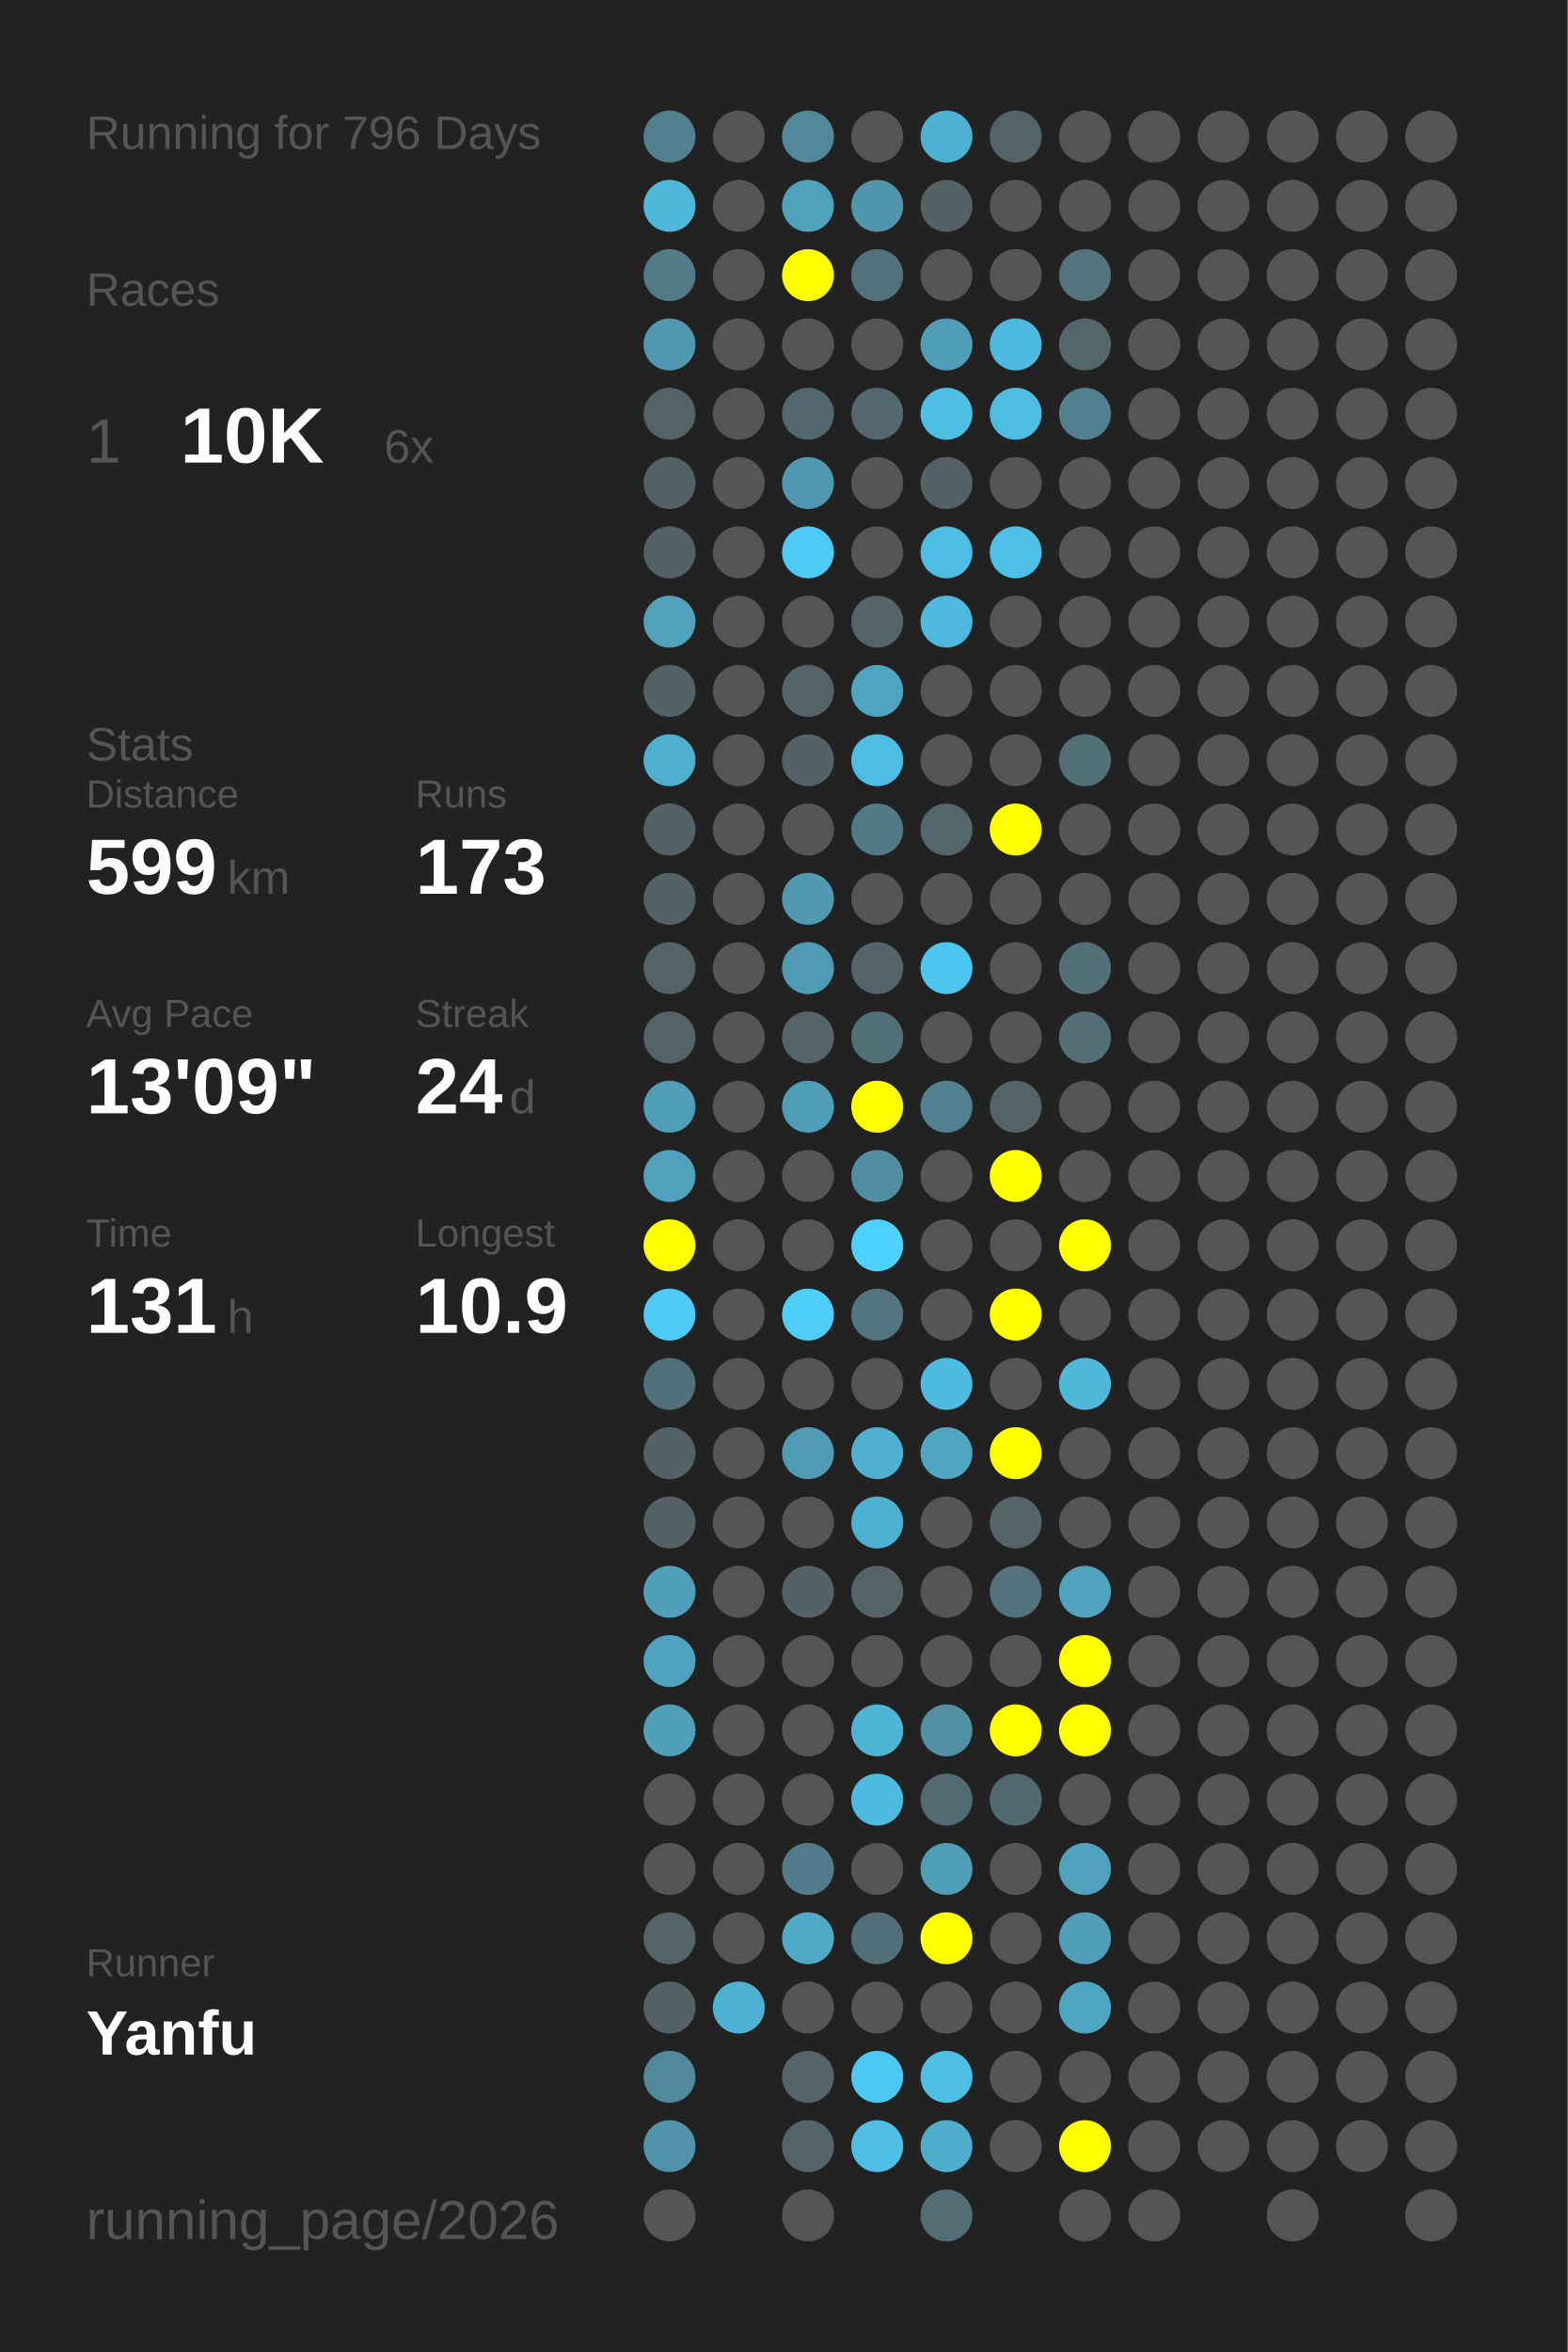
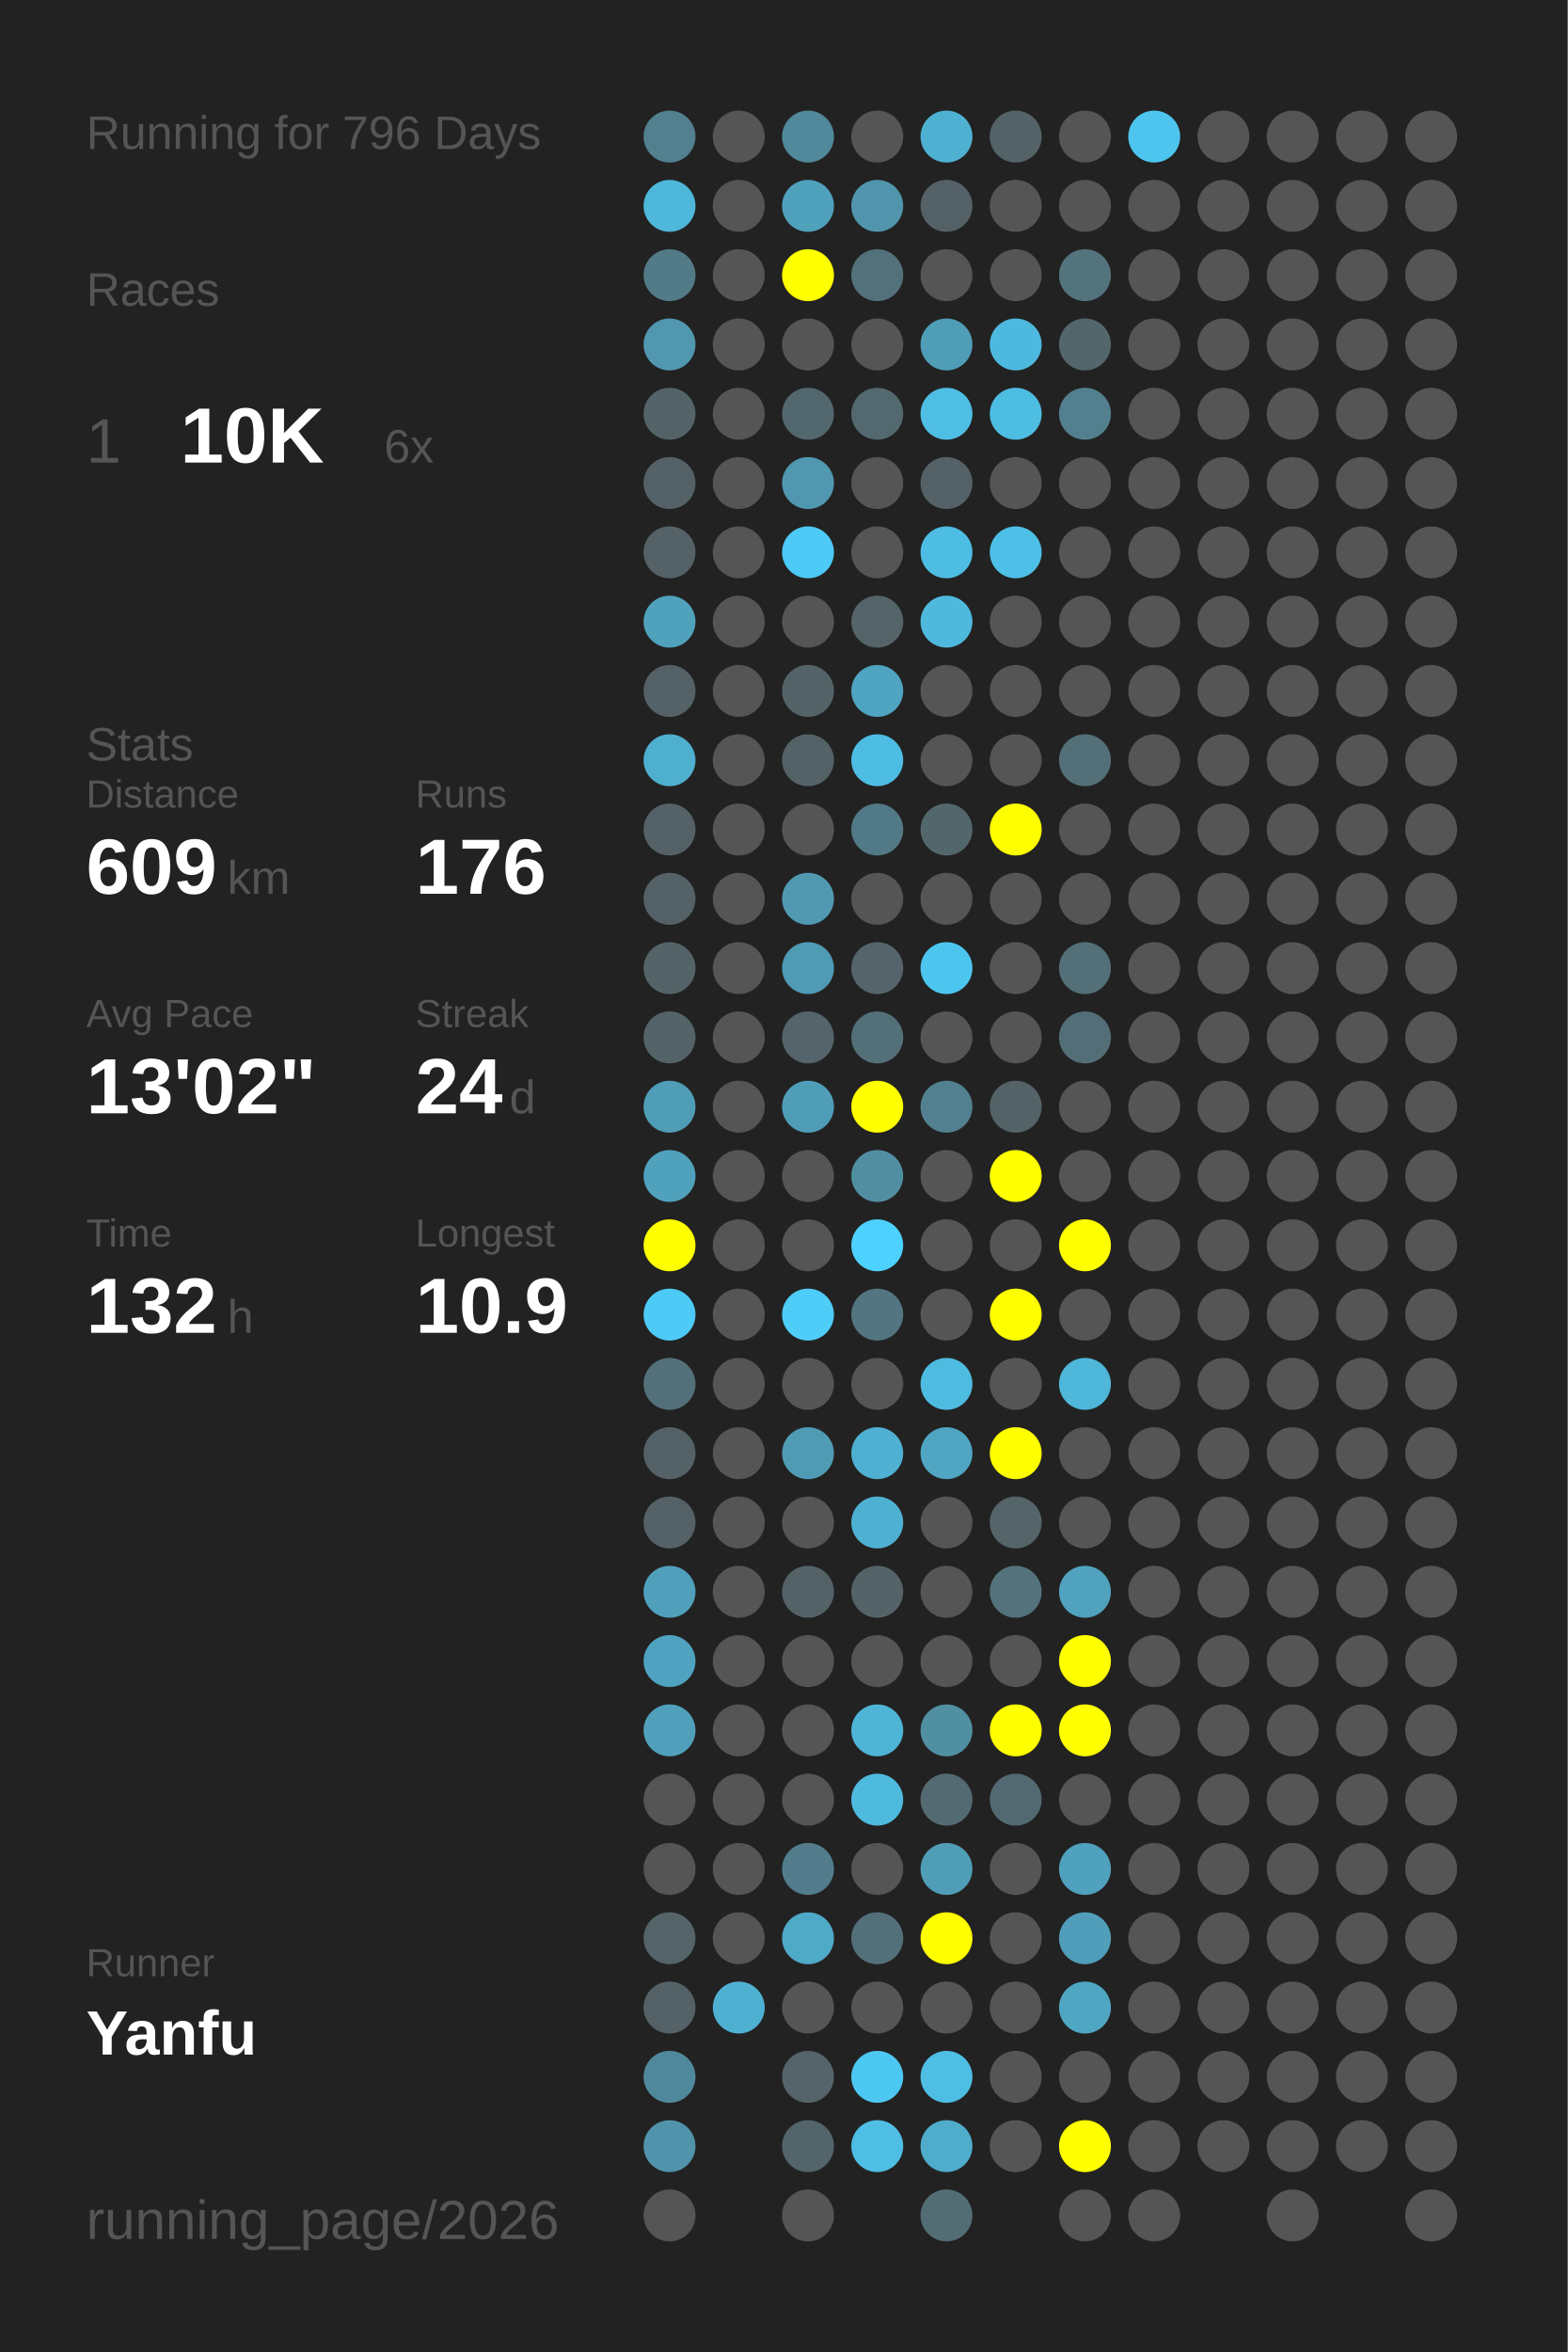
<svg xmlns="http://www.w3.org/2000/svg" baseProfile="full" height="300mm" version="1.1" viewBox="0,0,200,300" width="200mm">
  <defs />
  <rect fill="#222222" height="300" width="200" x="0" y="0" />
  <text fill="#555555" style="font-size:6px; font-family:Arial;" x="11" y="19">Running for 796 Days</text>
  <text fill="#555555" style="font-size:6px; font-family:Arial;" x="11" y="39">Races</text>
  <text fill="#555555" style="font-size:8px; font-family:Arial;" x="11" y="59">1</text>
  <text fill="#FFFFFF" style="font-size:10px; font-family:Arial; font-weight:bold;" x="23" y="59">10K</text>
  <text fill="#555555" style="font-size:6px; font-family:Arial;" x="49" y="59">6x</text>
  <text fill="#555555" style="font-size:6px; font-family:Arial;" x="11" y="97">Stats</text>
  <text fill="#555555" style="font-size:5px; font-family:Arial;" x="11" y="103">Distance</text>
-   <text fill="#FFFFFF" style="font-size:10px; font-family:Arial; font-weight:bold;" x="11" y="114">599</text>
+   <text fill="#FFFFFF" style="font-size:10px; font-family:Arial; font-weight:bold;" x="11" y="114">609</text>
  <text fill="#555555" style="font-size:6px; font-family:Arial;" x="29" y="114">km</text>
  <text fill="#555555" style="font-size:5px; font-family:Arial;" x="53" y="103">Runs</text>
-   <text fill="#FFFFFF" style="font-size:10px; font-family:Arial; font-weight:bold;" x="53" y="114">173</text>
+   <text fill="#FFFFFF" style="font-size:10px; font-family:Arial; font-weight:bold;" x="53" y="114">176</text>
  <text fill="#555555" style="font-size:5px; font-family:Arial;" x="11" y="131">Avg Pace</text>
-   <text fill="#FFFFFF" style="font-size:10px; font-family:Arial; font-weight:bold;" x="11" y="142">13'09"</text>
+   <text fill="#FFFFFF" style="font-size:10px; font-family:Arial; font-weight:bold;" x="11" y="142">13'02"</text>
  <text fill="#555555" style="font-size:5px; font-family:Arial;" x="53" y="131">Streak</text>
  <text fill="#FFFFFF" style="font-size:10px; font-family:Arial; font-weight:bold;" x="53" y="142">24</text>
  <text fill="#555555" style="font-size:6px; font-family:Arial;" x="65" y="142">d</text>
  <text fill="#555555" style="font-size:5px; font-family:Arial;" x="11" y="159">Time</text>
-   <text fill="#FFFFFF" style="font-size:10px; font-family:Arial; font-weight:bold;" x="11" y="170">131</text>
+   <text fill="#FFFFFF" style="font-size:10px; font-family:Arial; font-weight:bold;" x="11" y="170">132</text>
  <text fill="#555555" style="font-size:6px; font-family:Arial;" x="29" y="170">h</text>
  <text fill="#555555" style="font-size:5px; font-family:Arial;" x="53" y="159">Longest</text>
  <text fill="#FFFFFF" style="font-size:10px; font-family:Arial; font-weight:bold;" x="53" y="170">10.9</text>
  <text fill="#555555" style="font-size:5px; font-family:Arial;" x="11" y="252.065">Runner</text>
  <text fill="#FFFFFF" style="font-size:8px; font-family:Arial; font-weight:bold;" x="11" y="262.065">Yanfu</text>
  <text fill="#555555" style="font-size:7px; font-family:Arial;" x="11" y="285.581">running_page/2026</text>
  <circle cx="85.417" cy="17.419" fill="#52808f" r="3.312" />
  <circle cx="85.417" cy="26.258" fill="#4eb7da" r="3.312" />
  <circle cx="85.417" cy="35.097" fill="#527a87" r="3.312" />
  <circle cx="85.417" cy="43.935" fill="#5097af" r="3.312" />
  <circle cx="85.417" cy="52.774" fill="#546368" r="3.312" />
  <circle cx="85.417" cy="61.613" fill="#546267" r="3.312" />
  <circle cx="85.417" cy="70.452" fill="#546267" r="3.312" />
  <circle cx="85.417" cy="79.29" fill="#50a1bc" r="3.312" />
  <circle cx="85.417" cy="88.129" fill="#546267" r="3.312" />
  <circle cx="85.417" cy="96.968" fill="#4fafcf" r="3.312" />
  <circle cx="85.417" cy="105.806" fill="#546267" r="3.312" />
  <circle cx="85.417" cy="114.645" fill="#546267" r="3.312" />
  <circle cx="85.417" cy="123.484" fill="#546368" r="3.312" />
  <circle cx="85.417" cy="132.323" fill="#546368" r="3.312" />
  <circle cx="85.417" cy="141.161" fill="#509db7" r="3.312" />
  <circle cx="85.417" cy="150" fill="#50a1bc" r="3.312" />
  <circle cx="85.417" cy="158.839" fill="#FFFF00" r="3.312" />
  <circle cx="85.417" cy="167.677" fill="#4dcbf6" r="3.312" />
  <circle cx="85.417" cy="176.516" fill="#53707a" r="3.312" />
  <circle cx="85.417" cy="185.355" fill="#546267" r="3.312" />
  <circle cx="85.417" cy="194.194" fill="#546166" r="3.312" />
  <circle cx="85.417" cy="203.032" fill="#50a0bc" r="3.312" />
  <circle cx="85.417" cy="211.871" fill="#4fa3c0" r="3.312" />
  <circle cx="85.417" cy="220.71" fill="#50a0bc" r="3.312" />
  <circle cx="85.417" cy="229.548" fill="#555555" r="3.312" />
  <circle cx="85.417" cy="238.387" fill="#555555" r="3.312" />
  <circle cx="85.417" cy="247.226" fill="#546469" r="3.312" />
  <circle cx="85.417" cy="256.065" fill="#546267" r="3.312" />
  <circle cx="85.417" cy="264.903" fill="#51899c" r="3.312" />
  <circle cx="85.417" cy="273.742" fill="#5093aa" r="3.312" />
  <circle cx="85.417" cy="282.581" fill="#555555" r="3.312" />
  <circle cx="94.25" cy="17.419" fill="#555555" r="3.312" />
  <circle cx="94.25" cy="26.258" fill="#555555" r="3.312" />
  <circle cx="94.25" cy="35.097" fill="#555555" r="3.312" />
  <circle cx="94.25" cy="43.935" fill="#555555" r="3.312" />
  <circle cx="94.25" cy="52.774" fill="#555555" r="3.312" />
  <circle cx="94.25" cy="61.613" fill="#555555" r="3.312" />
  <circle cx="94.25" cy="70.452" fill="#555555" r="3.312" />
  <circle cx="94.25" cy="79.29" fill="#555555" r="3.312" />
  <circle cx="94.25" cy="88.129" fill="#555555" r="3.312" />
  <circle cx="94.25" cy="96.968" fill="#555555" r="3.312" />
  <circle cx="94.25" cy="105.806" fill="#555555" r="3.312" />
  <circle cx="94.25" cy="114.645" fill="#555555" r="3.312" />
  <circle cx="94.25" cy="123.484" fill="#555555" r="3.312" />
  <circle cx="94.25" cy="132.323" fill="#555555" r="3.312" />
  <circle cx="94.25" cy="141.161" fill="#555555" r="3.312" />
  <circle cx="94.25" cy="150" fill="#555555" r="3.312" />
  <circle cx="94.25" cy="158.839" fill="#555555" r="3.312" />
  <circle cx="94.25" cy="167.677" fill="#555555" r="3.312" />
  <circle cx="94.25" cy="176.516" fill="#555555" r="3.312" />
  <circle cx="94.25" cy="185.355" fill="#555555" r="3.312" />
  <circle cx="94.25" cy="194.194" fill="#555555" r="3.312" />
  <circle cx="94.25" cy="203.032" fill="#555555" r="3.312" />
  <circle cx="94.25" cy="211.871" fill="#555555" r="3.312" />
  <circle cx="94.25" cy="220.71" fill="#555555" r="3.312" />
  <circle cx="94.25" cy="229.548" fill="#555555" r="3.312" />
  <circle cx="94.25" cy="238.387" fill="#555555" r="3.312" />
  <circle cx="94.25" cy="247.226" fill="#555555" r="3.312" />
  <circle cx="94.25" cy="256.065" fill="#4fb1d2" r="3.312" />
  <circle cx="103.083" cy="17.419" fill="#51889b" r="3.312" />
  <circle cx="103.083" cy="26.258" fill="#50a1bc" r="3.312" />
  <circle cx="103.083" cy="35.097" fill="#FFFF00" r="3.312" />
  <circle cx="103.083" cy="43.935" fill="#555555" r="3.312" />
  <circle cx="103.083" cy="52.774" fill="#53676e" r="3.312" />
  <circle cx="103.083" cy="61.613" fill="#5097af" r="3.312" />
  <circle cx="103.083" cy="70.452" fill="#4dcaf5" r="3.312" />
  <circle cx="103.083" cy="79.29" fill="#555555" r="3.312" />
  <circle cx="103.083" cy="88.129" fill="#546368" r="3.312" />
  <circle cx="103.083" cy="96.968" fill="#546267" r="3.312" />
  <circle cx="103.083" cy="105.806" fill="#555555" r="3.312" />
  <circle cx="103.083" cy="114.645" fill="#5099b1" r="3.312" />
  <circle cx="103.083" cy="123.484" fill="#509bb4" r="3.312" />
  <circle cx="103.083" cy="132.323" fill="#54646a" r="3.312" />
  <circle cx="103.083" cy="141.161" fill="#509db8" r="3.312" />
  <circle cx="103.083" cy="150" fill="#555555" r="3.312" />
  <circle cx="103.083" cy="158.839" fill="#555555" r="3.312" />
  <circle cx="103.083" cy="167.677" fill="#4dcdf8" r="3.312" />
  <circle cx="103.083" cy="176.516" fill="#555555" r="3.312" />
  <circle cx="103.083" cy="185.355" fill="#509bb4" r="3.312" />
  <circle cx="103.083" cy="194.194" fill="#555555" r="3.312" />
  <circle cx="103.083" cy="203.032" fill="#546268" r="3.312" />
  <circle cx="103.083" cy="211.871" fill="#555555" r="3.312" />
  <circle cx="103.083" cy="220.71" fill="#555555" r="3.312" />
  <circle cx="103.083" cy="229.548" fill="#555555" r="3.312" />
  <circle cx="103.083" cy="238.387" fill="#527c8b" r="3.312" />
  <circle cx="103.083" cy="247.226" fill="#4faac8" r="3.312" />
  <circle cx="103.083" cy="256.065" fill="#555555" r="3.312" />
  <circle cx="103.083" cy="264.903" fill="#54646a" r="3.312" />
  <circle cx="103.083" cy="273.742" fill="#53656b" r="3.312" />
  <circle cx="103.083" cy="282.581" fill="#555555" r="3.312" />
  <circle cx="111.917" cy="17.419" fill="#555555" r="3.312" />
  <circle cx="111.917" cy="26.258" fill="#5095ac" r="3.312" />
  <circle cx="111.917" cy="35.097" fill="#53717b" r="3.312" />
  <circle cx="111.917" cy="43.935" fill="#555555" r="3.312" />
  <circle cx="111.917" cy="52.774" fill="#53686f" r="3.312" />
  <circle cx="111.917" cy="61.613" fill="#555555" r="3.312" />
  <circle cx="111.917" cy="70.452" fill="#555555" r="3.312" />
  <circle cx="111.917" cy="79.29" fill="#546469" r="3.312" />
  <circle cx="111.917" cy="88.129" fill="#4fa4c1" r="3.312" />
  <circle cx="111.917" cy="96.968" fill="#4ebde3" r="3.312" />
  <circle cx="111.917" cy="105.806" fill="#527986" r="3.312" />
  <circle cx="111.917" cy="114.645" fill="#555555" r="3.312" />
  <circle cx="111.917" cy="123.484" fill="#54646a" r="3.312" />
  <circle cx="111.917" cy="132.323" fill="#537079" r="3.312" />
  <circle cx="111.917" cy="141.161" fill="#FFFF00" r="3.312" />
  <circle cx="111.917" cy="150" fill="#518ea2" r="3.312" />
  <circle cx="111.917" cy="158.839" fill="#4dd1fe" r="3.312" />
  <circle cx="111.917" cy="167.677" fill="#527581" r="3.312" />
  <circle cx="111.917" cy="176.516" fill="#555555" r="3.312" />
  <circle cx="111.917" cy="185.355" fill="#4fb0d1" r="3.312" />
  <circle cx="111.917" cy="194.194" fill="#4fb1d2" r="3.312" />
  <circle cx="111.917" cy="203.032" fill="#546368" r="3.312" />
  <circle cx="111.917" cy="211.871" fill="#555555" r="3.312" />
  <circle cx="111.917" cy="220.71" fill="#4eb5d7" r="3.312" />
  <circle cx="111.917" cy="229.548" fill="#4ebade" r="3.312" />
  <circle cx="111.917" cy="238.387" fill="#555555" r="3.312" />
  <circle cx="111.917" cy="247.226" fill="#53707a" r="3.312" />
  <circle cx="111.917" cy="256.065" fill="#555555" r="3.312" />
  <circle cx="111.917" cy="264.903" fill="#4dc8f2" r="3.312" />
  <circle cx="111.917" cy="273.742" fill="#4ebee4" r="3.312" />
  <circle cx="120.75" cy="17.419" fill="#4fb1d2" r="3.312" />
  <circle cx="120.75" cy="26.258" fill="#546166" r="3.312" />
  <circle cx="120.75" cy="35.097" fill="#555555" r="3.312" />
  <circle cx="120.75" cy="43.935" fill="#509db7" r="3.312" />
  <circle cx="120.75" cy="52.774" fill="#4ebee4" r="3.312" />
  <circle cx="120.75" cy="61.613" fill="#546267" r="3.312" />
  <circle cx="120.75" cy="70.452" fill="#4ebde3" r="3.312" />
  <circle cx="120.75" cy="79.29" fill="#4eb9dd" r="3.312" />
  <circle cx="120.75" cy="88.129" fill="#555555" r="3.312" />
  <circle cx="120.75" cy="96.968" fill="#555555" r="3.312" />
  <circle cx="120.75" cy="105.806" fill="#53666c" r="3.312" />
  <circle cx="120.75" cy="114.645" fill="#555555" r="3.312" />
  <circle cx="120.75" cy="123.484" fill="#4dc6ef" r="3.312" />
  <circle cx="120.75" cy="132.323" fill="#555555" r="3.312" />
  <circle cx="120.75" cy="141.161" fill="#528090" r="3.312" />
  <circle cx="120.75" cy="150" fill="#555555" r="3.312" />
  <circle cx="120.75" cy="158.839" fill="#555555" r="3.312" />
  <circle cx="120.75" cy="167.677" fill="#555555" r="3.312" />
  <circle cx="120.75" cy="176.516" fill="#4ebbe0" r="3.312" />
  <circle cx="120.75" cy="185.355" fill="#4fa5c2" r="3.312" />
  <circle cx="120.75" cy="194.194" fill="#555555" r="3.312" />
  <circle cx="120.75" cy="203.032" fill="#555555" r="3.312" />
  <circle cx="120.75" cy="211.871" fill="#555555" r="3.312" />
  <circle cx="120.75" cy="220.71" fill="#518fa3" r="3.312" />
  <circle cx="120.75" cy="229.548" fill="#536a72" r="3.312" />
  <circle cx="120.75" cy="238.387" fill="#509db7" r="3.312" />
  <circle cx="120.75" cy="247.226" fill="#FFFF00" r="3.312" />
  <circle cx="120.75" cy="256.065" fill="#555555" r="3.312" />
  <circle cx="120.75" cy="264.903" fill="#4ebee4" r="3.312" />
  <circle cx="120.75" cy="273.742" fill="#4faccb" r="3.312" />
  <circle cx="120.75" cy="282.581" fill="#536d75" r="3.312" />
  <circle cx="129.583" cy="17.419" fill="#546368" r="3.312" />
  <circle cx="129.583" cy="26.258" fill="#555555" r="3.312" />
  <circle cx="129.583" cy="35.097" fill="#555555" r="3.312" />
  <circle cx="129.583" cy="43.935" fill="#4eb9de" r="3.312" />
  <circle cx="129.583" cy="52.774" fill="#4ebde2" r="3.312" />
  <circle cx="129.583" cy="61.613" fill="#555555" r="3.312" />
  <circle cx="129.583" cy="70.452" fill="#4ec0e7" r="3.312" />
  <circle cx="129.583" cy="79.29" fill="#555555" r="3.312" />
  <circle cx="129.583" cy="88.129" fill="#555555" r="3.312" />
  <circle cx="129.583" cy="96.968" fill="#555555" r="3.312" />
  <circle cx="129.583" cy="105.806" fill="#FFFF00" r="3.312" />
  <circle cx="129.583" cy="114.645" fill="#555555" r="3.312" />
  <circle cx="129.583" cy="123.484" fill="#555555" r="3.312" />
  <circle cx="129.583" cy="132.323" fill="#555555" r="3.312" />
  <circle cx="129.583" cy="141.161" fill="#546368" r="3.312" />
  <circle cx="129.583" cy="150" fill="#FFFF00" r="3.312" />
  <circle cx="129.583" cy="158.839" fill="#555555" r="3.312" />
  <circle cx="129.583" cy="167.677" fill="#FFFF00" r="3.312" />
  <circle cx="129.583" cy="176.516" fill="#555555" r="3.312" />
  <circle cx="129.583" cy="185.355" fill="#FFFF00" r="3.312" />
  <circle cx="129.583" cy="194.194" fill="#546469" r="3.312" />
  <circle cx="129.583" cy="203.032" fill="#53727c" r="3.312" />
  <circle cx="129.583" cy="211.871" fill="#555555" r="3.312" />
  <circle cx="129.583" cy="220.71" fill="#FFFF00" r="3.312" />
  <circle cx="129.583" cy="229.548" fill="#536971" r="3.312" />
  <circle cx="129.583" cy="238.387" fill="#555555" r="3.312" />
  <circle cx="129.583" cy="247.226" fill="#555555" r="3.312" />
  <circle cx="129.583" cy="256.065" fill="#555555" r="3.312" />
  <circle cx="129.583" cy="264.903" fill="#555555" r="3.312" />
  <circle cx="129.583" cy="273.742" fill="#555555" r="3.312" />
  <circle cx="138.417" cy="17.419" fill="#555555" r="3.312" />
  <circle cx="138.417" cy="26.258" fill="#555555" r="3.312" />
  <circle cx="138.417" cy="35.097" fill="#53737d" r="3.312" />
  <circle cx="138.417" cy="43.935" fill="#53666c" r="3.312" />
  <circle cx="138.417" cy="52.774" fill="#52808f" r="3.312" />
  <circle cx="138.417" cy="61.613" fill="#555555" r="3.312" />
  <circle cx="138.417" cy="70.452" fill="#555555" r="3.312" />
  <circle cx="138.417" cy="79.29" fill="#555555" r="3.312" />
  <circle cx="138.417" cy="88.129" fill="#555555" r="3.312" />
  <circle cx="138.417" cy="96.968" fill="#536f78" r="3.312" />
  <circle cx="138.417" cy="105.806" fill="#555555" r="3.312" />
  <circle cx="138.417" cy="114.645" fill="#555555" r="3.312" />
  <circle cx="138.417" cy="123.484" fill="#536f78" r="3.312" />
  <circle cx="138.417" cy="132.323" fill="#536e77" r="3.312" />
  <circle cx="138.417" cy="141.161" fill="#555555" r="3.312" />
  <circle cx="138.417" cy="150" fill="#555555" r="3.312" />
  <circle cx="138.417" cy="158.839" fill="#FFFF00" r="3.312" />
  <circle cx="138.417" cy="167.677" fill="#555555" r="3.312" />
  <circle cx="138.417" cy="176.516" fill="#4eb7da" r="3.312" />
  <circle cx="138.417" cy="185.355" fill="#555555" r="3.312" />
  <circle cx="138.417" cy="194.194" fill="#555555" r="3.312" />
  <circle cx="138.417" cy="203.032" fill="#50a2be" r="3.312" />
  <circle cx="138.417" cy="211.871" fill="#FFFF00" r="3.312" />
  <circle cx="138.417" cy="220.71" fill="#FFFF00" r="3.312" />
  <circle cx="138.417" cy="229.548" fill="#555555" r="3.312" />
  <circle cx="138.417" cy="238.387" fill="#50a1bd" r="3.312" />
  <circle cx="138.417" cy="247.226" fill="#509eb9" r="3.312" />
  <circle cx="138.417" cy="256.065" fill="#4fa6c3" r="3.312" />
  <circle cx="138.417" cy="264.903" fill="#555555" r="3.312" />
  <circle cx="138.417" cy="273.742" fill="#FFFF00" r="3.312" />
  <circle cx="138.417" cy="282.581" fill="#555555" r="3.312" />
-   <circle cx="147.25" cy="17.419" fill="#555555" r="3.312" />
+   <circle cx="147.25" cy="17.419" fill="#4dc5ee" r="3.312" />
  <circle cx="147.25" cy="26.258" fill="#555555" r="3.312" />
  <circle cx="147.25" cy="35.097" fill="#555555" r="3.312" />
  <circle cx="147.25" cy="43.935" fill="#555555" r="3.312" />
  <circle cx="147.25" cy="52.774" fill="#555555" r="3.312" />
  <circle cx="147.25" cy="61.613" fill="#555555" r="3.312" />
  <circle cx="147.25" cy="70.452" fill="#555555" r="3.312" />
  <circle cx="147.25" cy="79.29" fill="#555555" r="3.312" />
  <circle cx="147.25" cy="88.129" fill="#555555" r="3.312" />
  <circle cx="147.25" cy="96.968" fill="#555555" r="3.312" />
  <circle cx="147.25" cy="105.806" fill="#555555" r="3.312" />
  <circle cx="147.25" cy="114.645" fill="#555555" r="3.312" />
  <circle cx="147.25" cy="123.484" fill="#555555" r="3.312" />
  <circle cx="147.25" cy="132.323" fill="#555555" r="3.312" />
  <circle cx="147.25" cy="141.161" fill="#555555" r="3.312" />
  <circle cx="147.25" cy="150" fill="#555555" r="3.312" />
  <circle cx="147.25" cy="158.839" fill="#555555" r="3.312" />
  <circle cx="147.25" cy="167.677" fill="#555555" r="3.312" />
  <circle cx="147.25" cy="176.516" fill="#555555" r="3.312" />
  <circle cx="147.25" cy="185.355" fill="#555555" r="3.312" />
  <circle cx="147.25" cy="194.194" fill="#555555" r="3.312" />
  <circle cx="147.25" cy="203.032" fill="#555555" r="3.312" />
  <circle cx="147.25" cy="211.871" fill="#555555" r="3.312" />
  <circle cx="147.25" cy="220.71" fill="#555555" r="3.312" />
  <circle cx="147.25" cy="229.548" fill="#555555" r="3.312" />
  <circle cx="147.25" cy="238.387" fill="#555555" r="3.312" />
  <circle cx="147.25" cy="247.226" fill="#555555" r="3.312" />
  <circle cx="147.25" cy="256.065" fill="#555555" r="3.312" />
  <circle cx="147.25" cy="264.903" fill="#555555" r="3.312" />
  <circle cx="147.25" cy="273.742" fill="#555555" r="3.312" />
  <circle cx="147.25" cy="282.581" fill="#555555" r="3.312" />
  <circle cx="156.083" cy="17.419" fill="#555555" r="3.312" />
  <circle cx="156.083" cy="26.258" fill="#555555" r="3.312" />
  <circle cx="156.083" cy="35.097" fill="#555555" r="3.312" />
  <circle cx="156.083" cy="43.935" fill="#555555" r="3.312" />
  <circle cx="156.083" cy="52.774" fill="#555555" r="3.312" />
  <circle cx="156.083" cy="61.613" fill="#555555" r="3.312" />
  <circle cx="156.083" cy="70.452" fill="#555555" r="3.312" />
  <circle cx="156.083" cy="79.29" fill="#555555" r="3.312" />
  <circle cx="156.083" cy="88.129" fill="#555555" r="3.312" />
  <circle cx="156.083" cy="96.968" fill="#555555" r="3.312" />
  <circle cx="156.083" cy="105.806" fill="#555555" r="3.312" />
  <circle cx="156.083" cy="114.645" fill="#555555" r="3.312" />
  <circle cx="156.083" cy="123.484" fill="#555555" r="3.312" />
  <circle cx="156.083" cy="132.323" fill="#555555" r="3.312" />
  <circle cx="156.083" cy="141.161" fill="#555555" r="3.312" />
  <circle cx="156.083" cy="150" fill="#555555" r="3.312" />
  <circle cx="156.083" cy="158.839" fill="#555555" r="3.312" />
  <circle cx="156.083" cy="167.677" fill="#555555" r="3.312" />
  <circle cx="156.083" cy="176.516" fill="#555555" r="3.312" />
  <circle cx="156.083" cy="185.355" fill="#555555" r="3.312" />
  <circle cx="156.083" cy="194.194" fill="#555555" r="3.312" />
  <circle cx="156.083" cy="203.032" fill="#555555" r="3.312" />
  <circle cx="156.083" cy="211.871" fill="#555555" r="3.312" />
  <circle cx="156.083" cy="220.71" fill="#555555" r="3.312" />
  <circle cx="156.083" cy="229.548" fill="#555555" r="3.312" />
  <circle cx="156.083" cy="238.387" fill="#555555" r="3.312" />
  <circle cx="156.083" cy="247.226" fill="#555555" r="3.312" />
  <circle cx="156.083" cy="256.065" fill="#555555" r="3.312" />
  <circle cx="156.083" cy="264.903" fill="#555555" r="3.312" />
  <circle cx="156.083" cy="273.742" fill="#555555" r="3.312" />
  <circle cx="164.917" cy="17.419" fill="#555555" r="3.312" />
  <circle cx="164.917" cy="26.258" fill="#555555" r="3.312" />
  <circle cx="164.917" cy="35.097" fill="#555555" r="3.312" />
  <circle cx="164.917" cy="43.935" fill="#555555" r="3.312" />
  <circle cx="164.917" cy="52.774" fill="#555555" r="3.312" />
  <circle cx="164.917" cy="61.613" fill="#555555" r="3.312" />
  <circle cx="164.917" cy="70.452" fill="#555555" r="3.312" />
  <circle cx="164.917" cy="79.29" fill="#555555" r="3.312" />
  <circle cx="164.917" cy="88.129" fill="#555555" r="3.312" />
  <circle cx="164.917" cy="96.968" fill="#555555" r="3.312" />
  <circle cx="164.917" cy="105.806" fill="#555555" r="3.312" />
  <circle cx="164.917" cy="114.645" fill="#555555" r="3.312" />
  <circle cx="164.917" cy="123.484" fill="#555555" r="3.312" />
  <circle cx="164.917" cy="132.323" fill="#555555" r="3.312" />
  <circle cx="164.917" cy="141.161" fill="#555555" r="3.312" />
  <circle cx="164.917" cy="150" fill="#555555" r="3.312" />
  <circle cx="164.917" cy="158.839" fill="#555555" r="3.312" />
  <circle cx="164.917" cy="167.677" fill="#555555" r="3.312" />
  <circle cx="164.917" cy="176.516" fill="#555555" r="3.312" />
  <circle cx="164.917" cy="185.355" fill="#555555" r="3.312" />
  <circle cx="164.917" cy="194.194" fill="#555555" r="3.312" />
  <circle cx="164.917" cy="203.032" fill="#555555" r="3.312" />
  <circle cx="164.917" cy="211.871" fill="#555555" r="3.312" />
  <circle cx="164.917" cy="220.71" fill="#555555" r="3.312" />
  <circle cx="164.917" cy="229.548" fill="#555555" r="3.312" />
  <circle cx="164.917" cy="238.387" fill="#555555" r="3.312" />
  <circle cx="164.917" cy="247.226" fill="#555555" r="3.312" />
  <circle cx="164.917" cy="256.065" fill="#555555" r="3.312" />
  <circle cx="164.917" cy="264.903" fill="#555555" r="3.312" />
  <circle cx="164.917" cy="273.742" fill="#555555" r="3.312" />
  <circle cx="164.917" cy="282.581" fill="#555555" r="3.312" />
  <circle cx="173.75" cy="17.419" fill="#555555" r="3.312" />
  <circle cx="173.75" cy="26.258" fill="#555555" r="3.312" />
  <circle cx="173.75" cy="35.097" fill="#555555" r="3.312" />
  <circle cx="173.75" cy="43.935" fill="#555555" r="3.312" />
  <circle cx="173.75" cy="52.774" fill="#555555" r="3.312" />
  <circle cx="173.75" cy="61.613" fill="#555555" r="3.312" />
  <circle cx="173.75" cy="70.452" fill="#555555" r="3.312" />
  <circle cx="173.75" cy="79.29" fill="#555555" r="3.312" />
  <circle cx="173.75" cy="88.129" fill="#555555" r="3.312" />
  <circle cx="173.75" cy="96.968" fill="#555555" r="3.312" />
  <circle cx="173.75" cy="105.806" fill="#555555" r="3.312" />
  <circle cx="173.75" cy="114.645" fill="#555555" r="3.312" />
  <circle cx="173.75" cy="123.484" fill="#555555" r="3.312" />
  <circle cx="173.75" cy="132.323" fill="#555555" r="3.312" />
  <circle cx="173.75" cy="141.161" fill="#555555" r="3.312" />
  <circle cx="173.75" cy="150" fill="#555555" r="3.312" />
  <circle cx="173.75" cy="158.839" fill="#555555" r="3.312" />
  <circle cx="173.75" cy="167.677" fill="#555555" r="3.312" />
  <circle cx="173.75" cy="176.516" fill="#555555" r="3.312" />
  <circle cx="173.75" cy="185.355" fill="#555555" r="3.312" />
  <circle cx="173.75" cy="194.194" fill="#555555" r="3.312" />
  <circle cx="173.75" cy="203.032" fill="#555555" r="3.312" />
  <circle cx="173.75" cy="211.871" fill="#555555" r="3.312" />
  <circle cx="173.75" cy="220.71" fill="#555555" r="3.312" />
  <circle cx="173.75" cy="229.548" fill="#555555" r="3.312" />
  <circle cx="173.75" cy="238.387" fill="#555555" r="3.312" />
  <circle cx="173.75" cy="247.226" fill="#555555" r="3.312" />
  <circle cx="173.75" cy="256.065" fill="#555555" r="3.312" />
  <circle cx="173.75" cy="264.903" fill="#555555" r="3.312" />
  <circle cx="173.75" cy="273.742" fill="#555555" r="3.312" />
  <circle cx="182.583" cy="17.419" fill="#555555" r="3.312" />
  <circle cx="182.583" cy="26.258" fill="#555555" r="3.312" />
  <circle cx="182.583" cy="35.097" fill="#555555" r="3.312" />
  <circle cx="182.583" cy="43.935" fill="#555555" r="3.312" />
  <circle cx="182.583" cy="52.774" fill="#555555" r="3.312" />
  <circle cx="182.583" cy="61.613" fill="#555555" r="3.312" />
  <circle cx="182.583" cy="70.452" fill="#555555" r="3.312" />
  <circle cx="182.583" cy="79.29" fill="#555555" r="3.312" />
  <circle cx="182.583" cy="88.129" fill="#555555" r="3.312" />
  <circle cx="182.583" cy="96.968" fill="#555555" r="3.312" />
  <circle cx="182.583" cy="105.806" fill="#555555" r="3.312" />
  <circle cx="182.583" cy="114.645" fill="#555555" r="3.312" />
  <circle cx="182.583" cy="123.484" fill="#555555" r="3.312" />
  <circle cx="182.583" cy="132.323" fill="#555555" r="3.312" />
  <circle cx="182.583" cy="141.161" fill="#555555" r="3.312" />
  <circle cx="182.583" cy="150" fill="#555555" r="3.312" />
  <circle cx="182.583" cy="158.839" fill="#555555" r="3.312" />
  <circle cx="182.583" cy="167.677" fill="#555555" r="3.312" />
  <circle cx="182.583" cy="176.516" fill="#555555" r="3.312" />
  <circle cx="182.583" cy="185.355" fill="#555555" r="3.312" />
  <circle cx="182.583" cy="194.194" fill="#555555" r="3.312" />
  <circle cx="182.583" cy="203.032" fill="#555555" r="3.312" />
  <circle cx="182.583" cy="211.871" fill="#555555" r="3.312" />
  <circle cx="182.583" cy="220.71" fill="#555555" r="3.312" />
  <circle cx="182.583" cy="229.548" fill="#555555" r="3.312" />
  <circle cx="182.583" cy="238.387" fill="#555555" r="3.312" />
  <circle cx="182.583" cy="247.226" fill="#555555" r="3.312" />
  <circle cx="182.583" cy="256.065" fill="#555555" r="3.312" />
  <circle cx="182.583" cy="264.903" fill="#555555" r="3.312" />
  <circle cx="182.583" cy="273.742" fill="#555555" r="3.312" />
  <circle cx="182.583" cy="282.581" fill="#555555" r="3.312" />
</svg>
